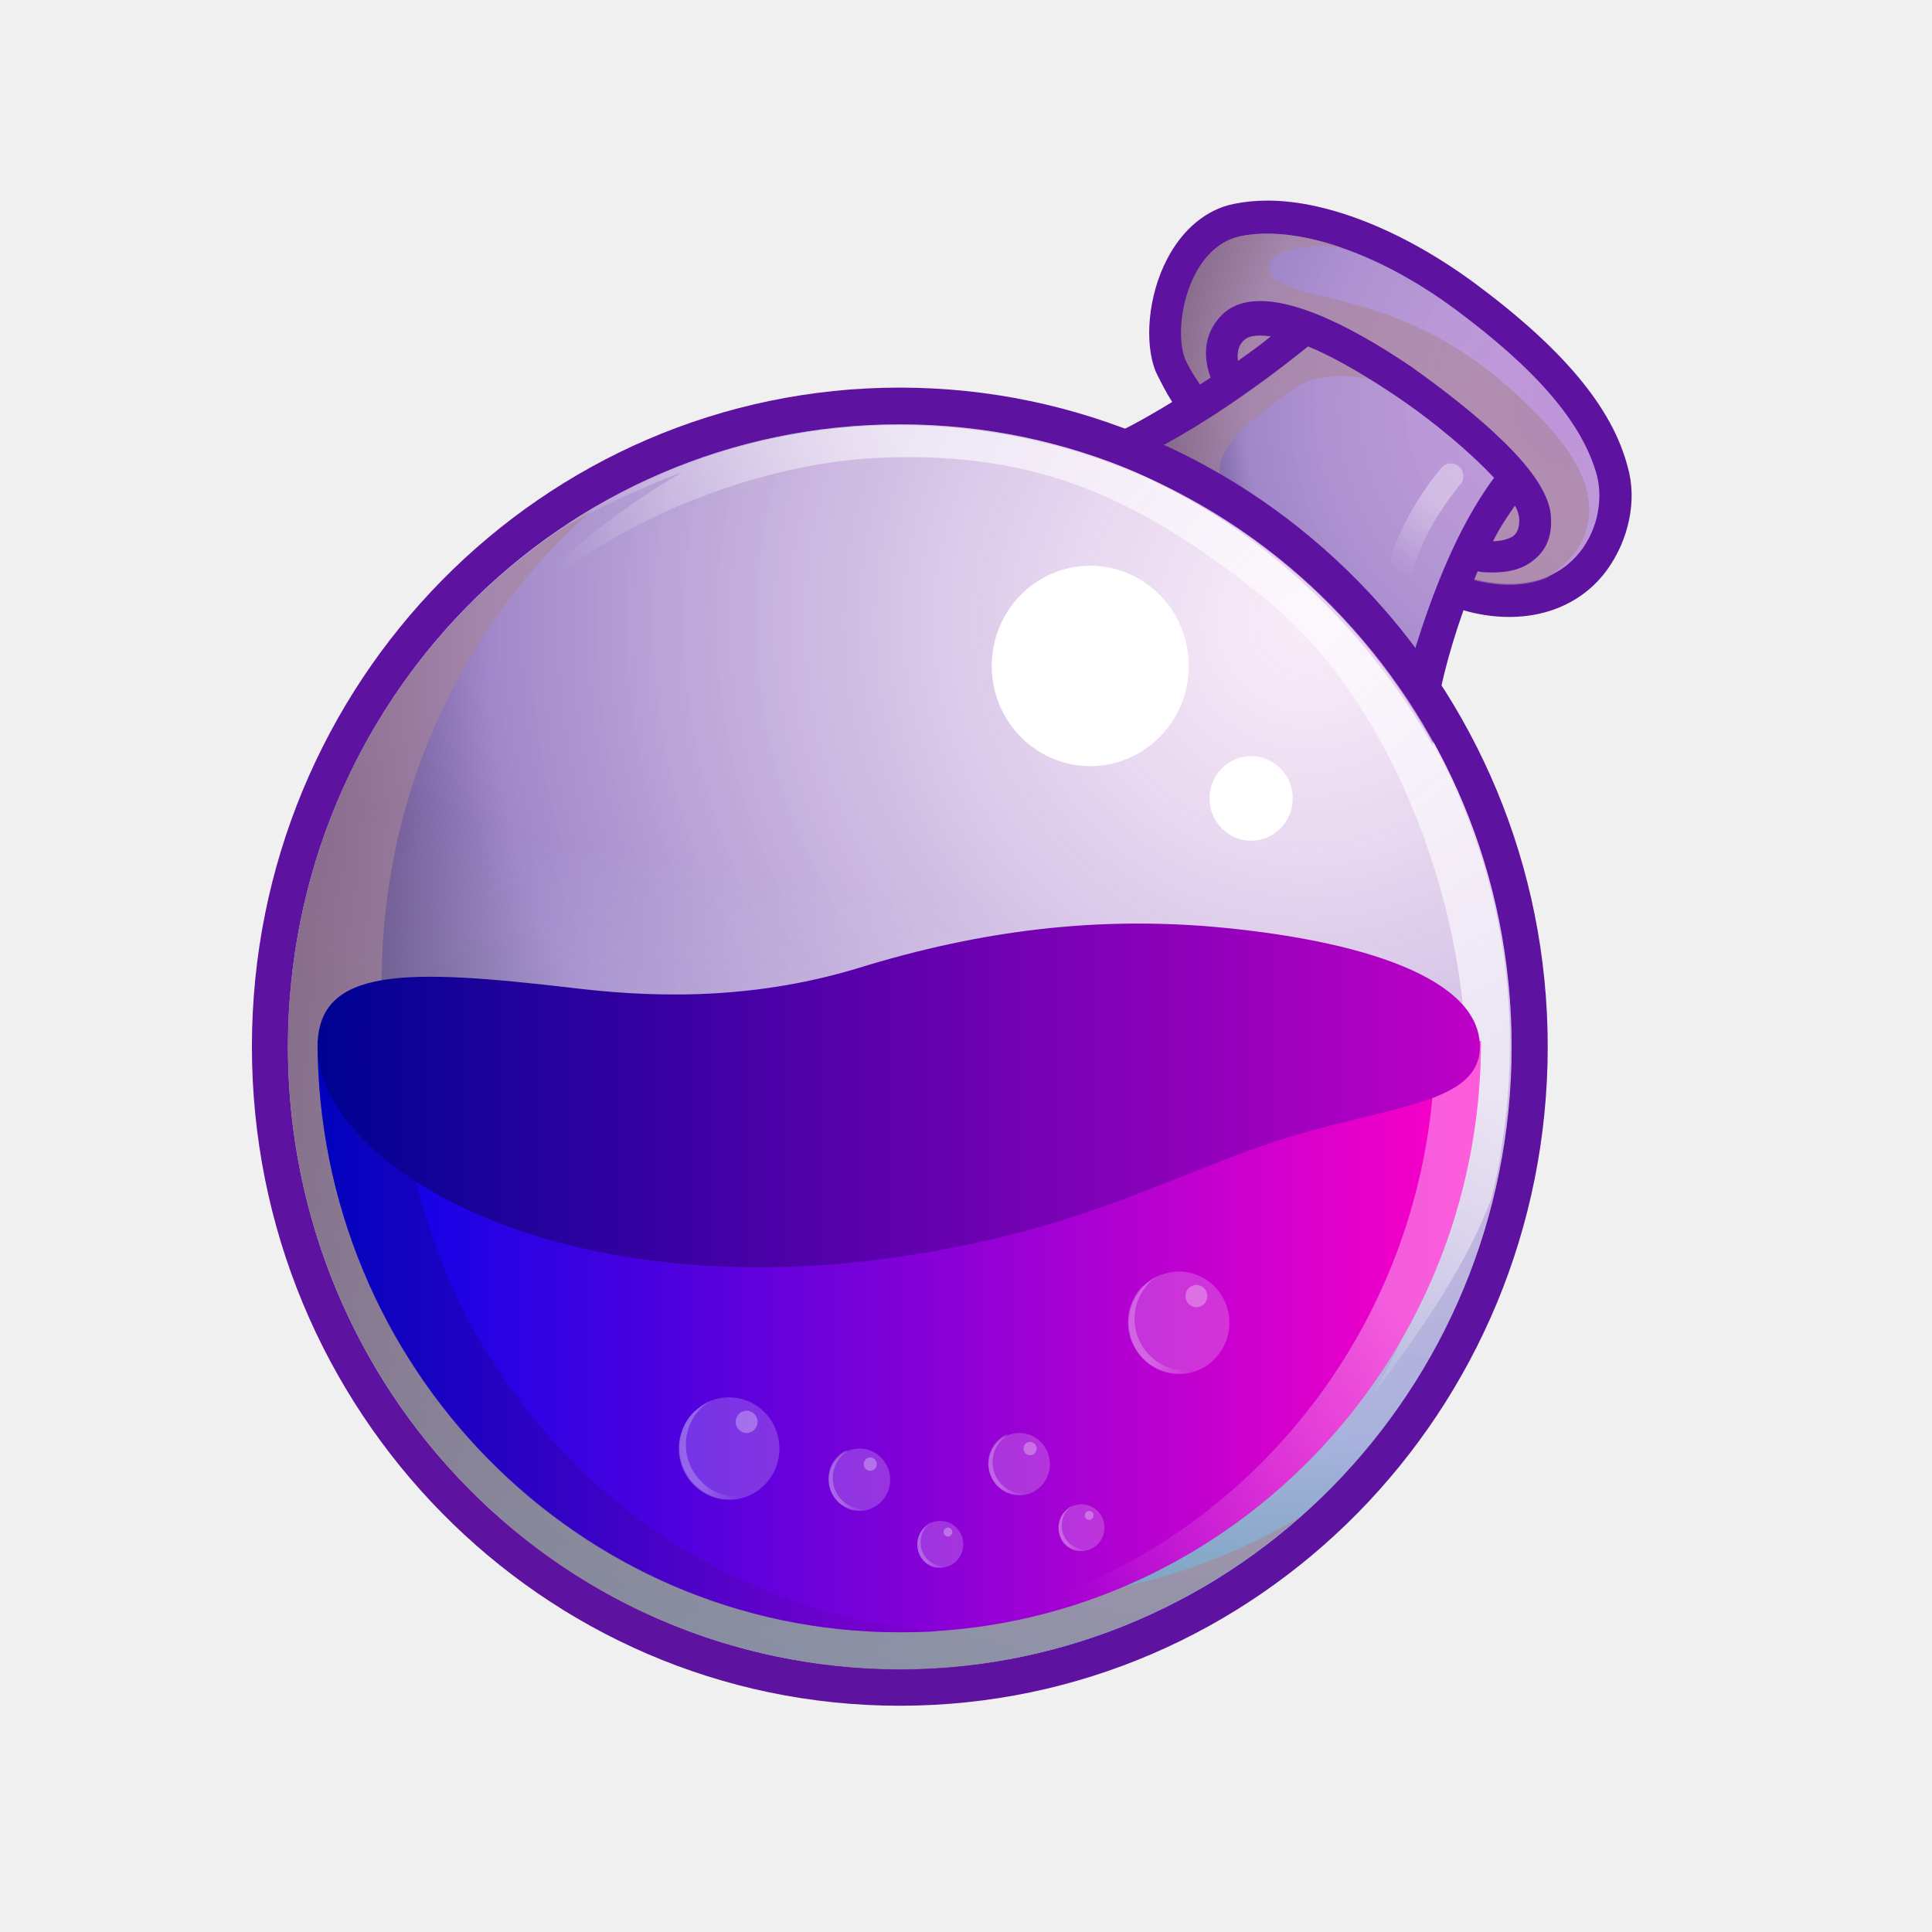
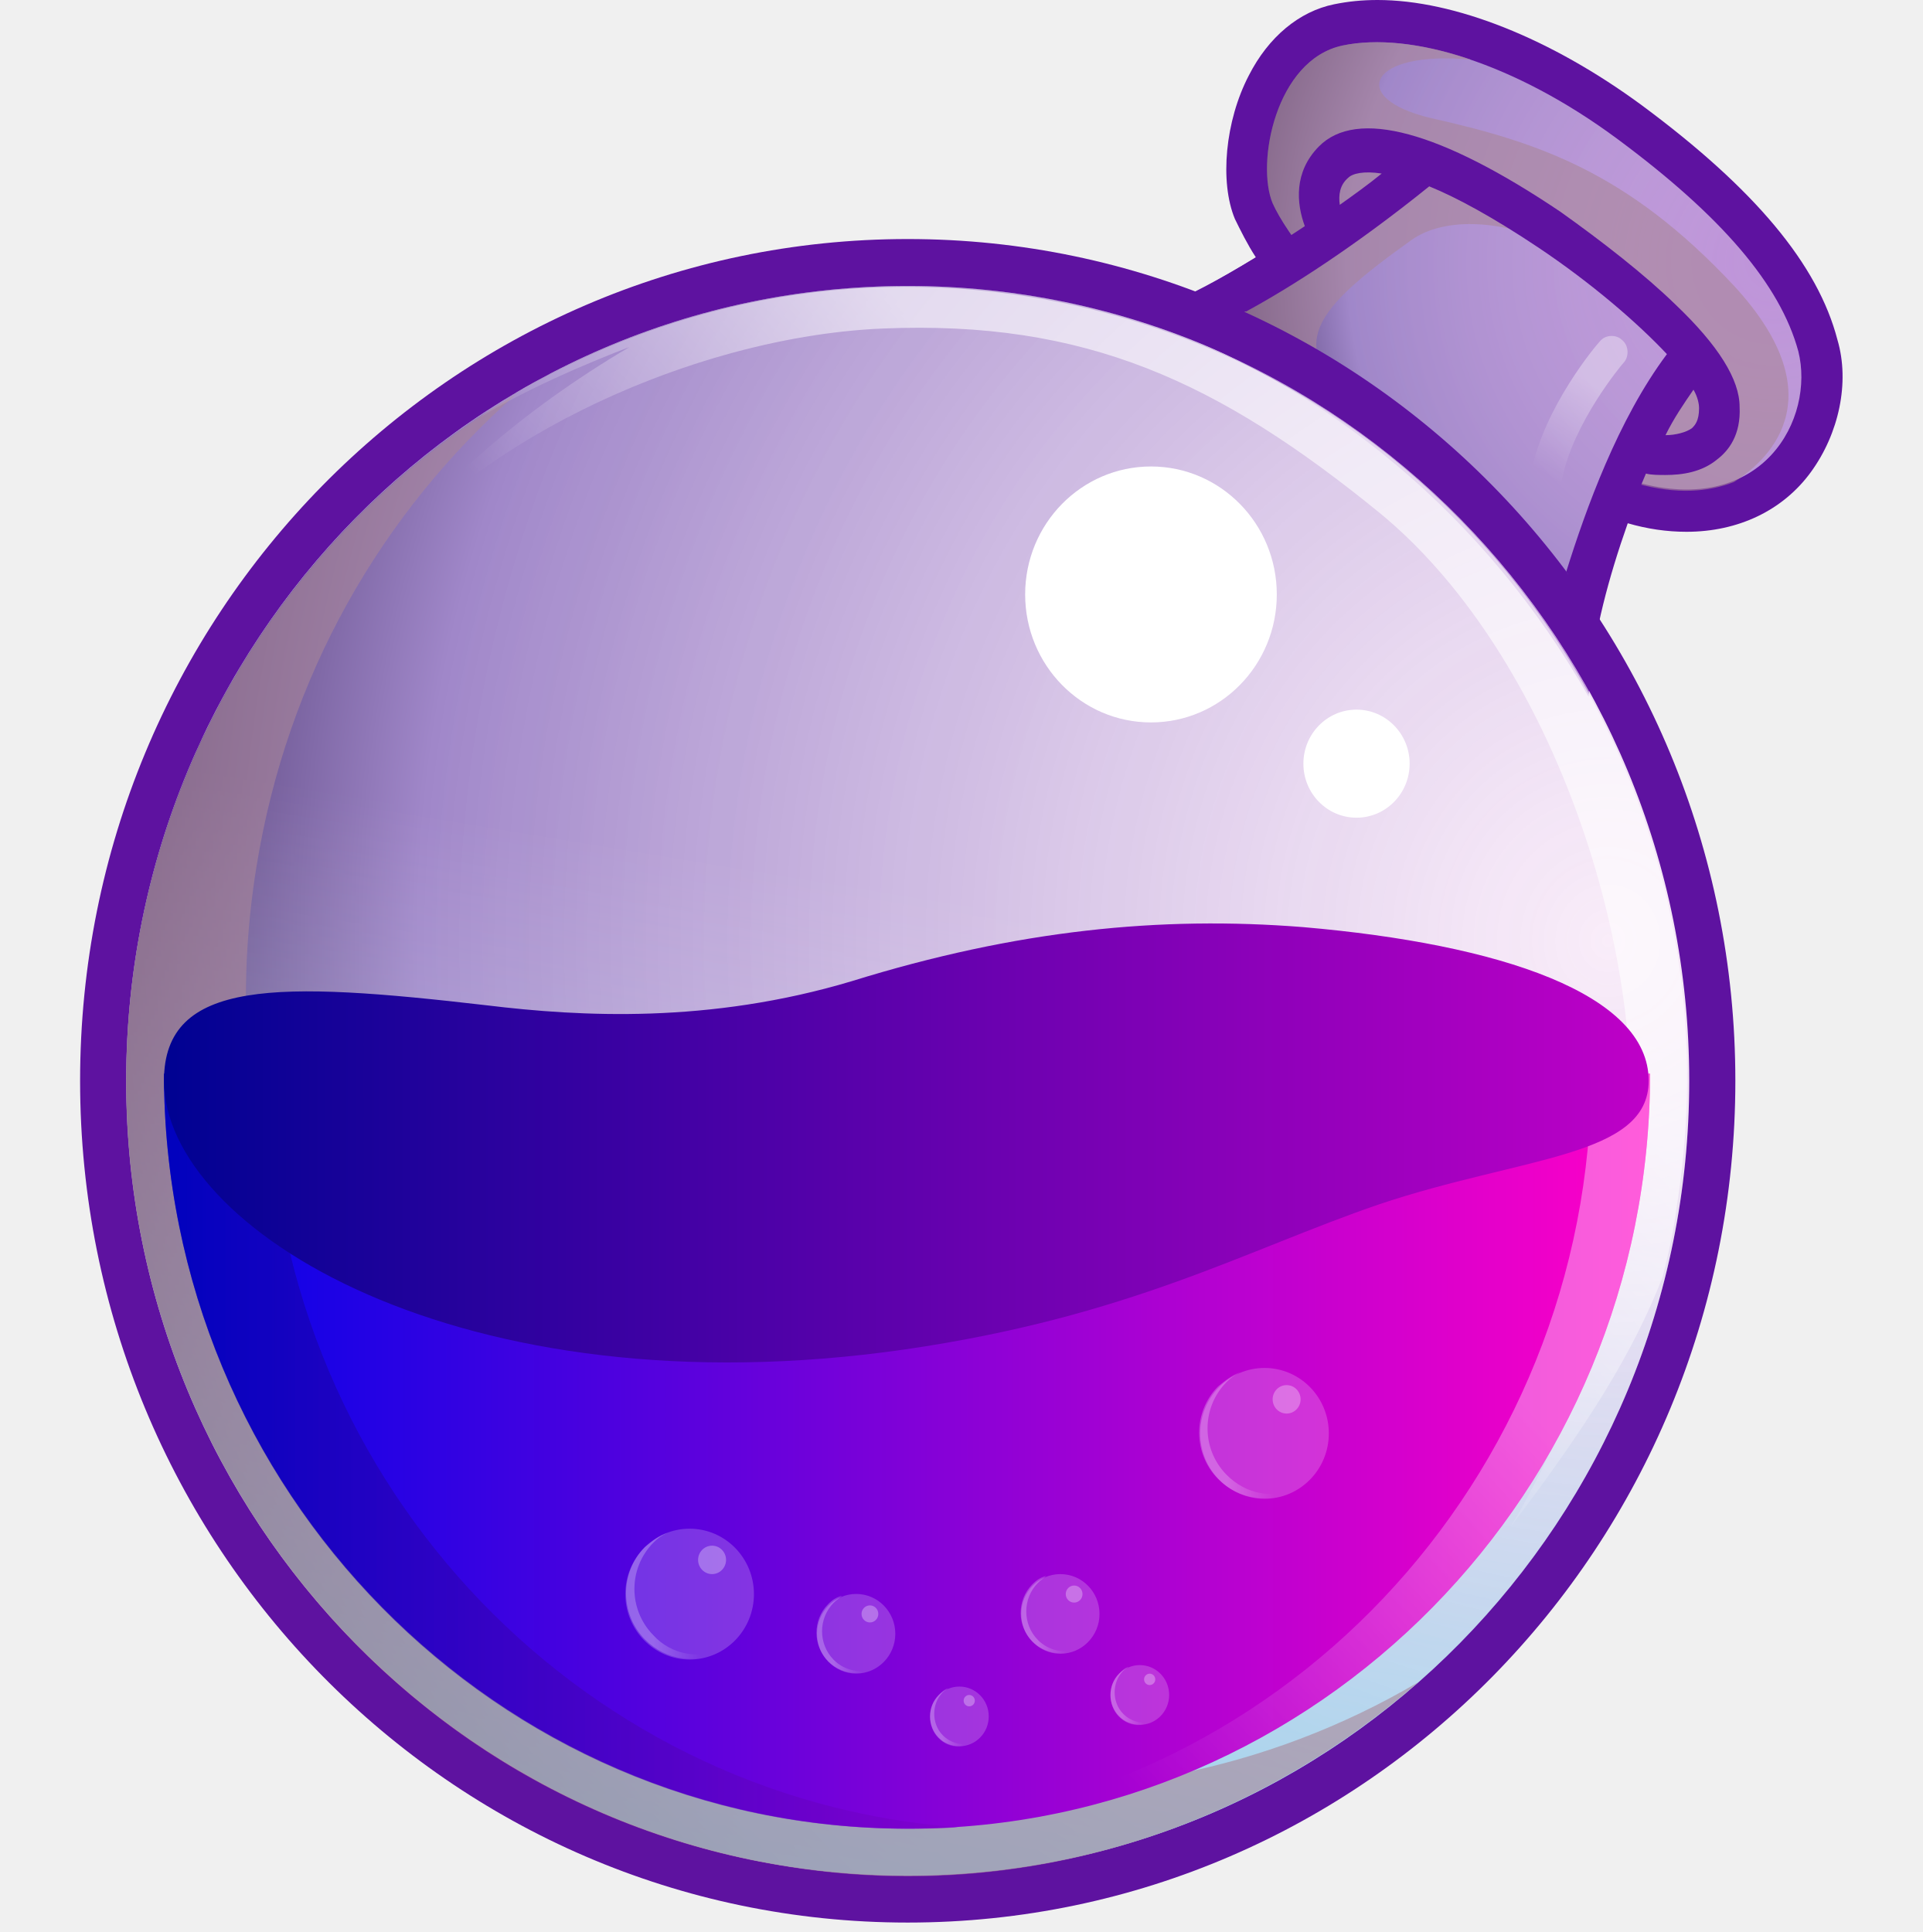
- <svg xmlns="http://www.w3.org/2000/svg" width="800" height="800" fill="none" viewBox="0 0 800 800">
-   <g clip-path="url(#clip0)">
-     <path fill="#5E12A0" d="M673.964 193.237C667.62 168.805 647.227 144.373 610.519 117.174C581.062 95.508 549.792 83.061 524.867 83.061C519.882 83.061 515.35 83.522 510.819 84.445C499.489 86.749 489.519 95.047 483.174 107.494C475.47 122.245 473.658 142.068 478.643 154.053C480.455 157.741 482.721 162.351 485.44 166.5C461.422 181.251 447.826 185.4 446.013 185.861C508.553 207.067 560.669 251.321 593.298 308.944L593.751 303.413C595.111 288.2 599.642 270.683 605.987 252.704C612.332 254.548 618.676 255.47 625.021 255.47C641.788 255.47 656.29 248.555 665.354 236.109C674.418 223.662 678.043 207.067 673.964 193.237Z" />
-     <path fill="url(#paint0_radial)" d="M608.706 239.342C649.945 250.867 666.713 218.598 661.275 196.932C655.383 175.265 636.35 153.138 602.814 128.245C569.279 103.352 535.29 93.21 513.537 97.82C491.784 102.43 485.44 136.081 490.878 148.989C493.144 154.06 498.129 161.436 504.927 169.733C496.316 175.726 488.159 180.336 481.361 184.485C523.054 203.385 559.309 232.888 586.5 269.767C589.672 257.321 594.204 246.257 598.282 236.576C601.455 237.037 605.08 237.959 608.706 239.342Z" />
-     <path fill="url(#paint1_radial)" d="M372.594 691.101C512.504 691.101 625.924 575.729 625.924 433.41C625.924 291.091 512.504 175.719 372.594 175.719C232.685 175.719 119.265 291.091 119.265 433.41C119.265 575.729 232.685 691.101 372.594 691.101Z" />
-     <path fill="#A98698" d="M640.427 175.721C605.985 138.842 576.982 129.161 542.087 121.325C514.896 114.871 522.146 99.197 555.229 102.424C539.367 96.892 524.412 95.509 513.536 97.814C491.783 102.424 485.439 136.076 490.877 148.984C493.143 154.055 498.128 161.43 504.925 169.728C492.69 178.026 482.266 184.019 473.656 188.629C477.735 190.472 482.72 192.777 488.611 196.004C504.019 204.302 520.787 218.132 520.787 218.132C495.409 196.004 500.847 185.863 535.742 160.969C546.618 153.133 566.558 154.055 585.139 163.735C603.719 173.416 625.472 197.848 625.472 197.848L604.626 238.415C605.985 238.876 607.345 239.337 608.704 239.798C621.847 243.486 632.27 242.564 640.427 239.337C649.944 233.344 674.869 213.061 640.427 175.721Z" opacity=".6" />
-     <path fill="#5E12A0" d="M541.631 143.45C550.695 147.138 562.478 153.592 576.979 163.273C594.2 174.797 609.155 187.705 618.672 197.847C602.811 219.052 592.388 248.094 586.043 268.377C589.215 272.987 592.841 277.597 596.013 282.207C599.185 270.682 604.624 253.626 611.875 236.569C613.687 237.03 615.953 237.03 618.219 237.03C623.657 237.03 630.002 236.108 634.987 231.96C638.612 229.194 642.691 224.123 642.238 214.903C642.238 206.144 635.44 195.081 621.391 181.712C611.421 172.031 597.826 161.429 584.23 151.748C545.257 125.472 518.066 118.096 505.83 130.543C497.672 138.84 498.579 148.982 501.298 156.358C486.796 166.039 474.56 172.953 466.403 177.563C471.841 179.407 476.826 181.712 482.264 184.017C496.766 176.18 517.613 162.812 541.631 143.45ZM627.283 209.371C628.642 211.676 629.095 213.981 629.095 215.364C629.095 219.513 627.736 220.896 626.83 221.818C625.017 223.201 621.391 224.123 618.219 224.123C620.938 218.591 624.11 213.981 627.283 209.371ZM515.347 140.684C516.706 139.301 520.332 138.379 526.223 139.301C521.691 142.989 517.159 146.216 512.628 149.443C512.174 146.216 512.627 142.989 515.347 140.684Z" />
-     <path fill="#5E12A0" d="M372.596 160.503C224.405 160.503 104.311 282.664 104.311 433.406C104.311 584.149 224.405 706.31 372.596 706.31C520.786 706.31 640.88 584.149 640.88 433.406C640.88 282.664 520.333 160.503 372.596 160.503ZM372.596 691.098C232.562 691.098 119.266 575.851 119.266 433.406C119.266 290.962 232.562 175.715 372.596 175.715C512.629 175.715 625.925 290.962 625.925 433.406C625.925 575.851 512.176 691.098 372.596 691.098Z" />
-     <path fill="url(#paint2_linear)" d="M372.594 691.101C512.504 691.101 625.924 575.729 625.924 433.41C625.924 291.091 512.504 175.719 372.594 175.719C232.685 175.719 119.265 291.091 119.265 433.41C119.265 575.729 232.685 691.101 372.594 691.101Z" opacity=".6" />
-     <path fill="#A98698" d="M370.783 659.75C232.562 637.161 138.754 504.858 161.413 364.258C171.383 302.025 202.199 249.011 245.705 210.75C182.259 248.089 135.128 313.088 122.439 392.378C100.233 532.978 194.042 665.281 331.809 687.87C408.851 700.777 483.173 676.345 538.008 628.403C489.517 656.984 430.603 669.43 370.783 659.75Z" opacity=".6" />
-     <path fill="url(#paint3_linear)" d="M412.93 179.411C349.031 168.808 286.945 183.56 236.189 216.29C235.282 217.212 234.376 218.133 234.376 218.133C253.863 206.148 282.413 195.545 282.413 195.545C208.998 238.878 186.339 288.203 186.339 288.203C214.889 231.963 298.728 192.318 364.439 189.552C430.151 186.786 473.203 206.609 525.772 249.481C578.342 292.813 610.064 381.322 606.892 451.392C604.173 521.462 567.918 578.163 567.918 578.163C592.844 545.433 607.799 521.462 617.315 497.03C619.128 489.654 620.941 482.278 621.847 474.441C644.506 334.302 551.151 201.999 412.93 179.411Z" opacity=".6" />
-     <path fill="url(#paint4_linear)" d="M613.235 431.104C613.235 566.173 505.377 675.887 372.595 675.887C239.812 675.887 131.501 566.173 131.501 431.104H613.235Z" />
-     <g opacity=".6">
-       <path fill="url(#paint5_linear)" d="M594.201 431.104C594.201 562.946 491.781 670.817 363.077 675.887C366.25 675.887 369.422 675.887 372.594 675.887C505.377 675.887 613.234 566.173 613.234 431.104H594.201Z" opacity=".6" />
-     </g>
-     <g opacity=".7">
-       <path fill="url(#paint6_linear)" d="M165.49 431.104H131.501C131.501 566.173 239.359 675.887 372.142 675.887C378.033 675.887 383.471 675.887 388.909 675.426C264.284 666.207 165.49 560.18 165.49 431.104Z" opacity=".7" />
-     </g>
-     <path fill="url(#paint7_linear)" d="M612.781 433.407C612.781 405.287 564.744 389.153 500.845 383.621C454.621 379.933 407.943 384.543 354.467 401.138C308.243 414.968 266.55 412.663 236.187 408.975C168.662 401.138 131.501 400.216 131.501 433.407C131.501 481.35 227.576 541.278 371.688 520.533C444.651 509.931 482.265 488.264 525.317 473.513C571.995 457.839 612.781 458.3 612.781 433.407Z" />
-     <path fill="#fff" d="M451.448 317.236C473.974 317.236 492.234 298.661 492.234 275.747C492.234 252.833 473.974 234.258 451.448 234.258C428.922 234.258 410.661 252.833 410.661 275.747C410.661 298.661 428.922 317.236 451.448 317.236Z" />
-     <path fill="#fff" d="M518.067 348.13C527.578 348.13 535.288 340.287 535.288 330.612C535.288 320.938 527.578 313.095 518.067 313.095C508.556 313.095 500.846 320.938 500.846 330.612C500.846 340.287 508.556 348.13 518.067 348.13Z" />
-     <g opacity=".6">
-       <path fill="url(#paint8_linear)" d="M579.703 242.563C579.25 242.563 578.796 242.563 578.796 242.563C576.077 242.102 574.265 239.336 574.718 236.109C578.796 214.904 596.017 194.62 596.924 193.698C598.736 191.393 602.362 191.393 604.175 193.237C606.441 195.081 606.44 198.769 604.628 200.613C604.175 201.074 588.313 219.975 584.688 238.414C584.235 241.18 581.969 242.563 579.703 242.563Z" opacity=".6" />
-     </g>
-     <path fill="#fff" d="M355.905 625.64C362.913 625.64 368.594 619.861 368.594 612.732C368.594 605.604 362.913 599.825 355.905 599.825C348.897 599.825 343.216 605.604 343.216 612.732C343.216 619.861 348.897 625.64 355.905 625.64Z" opacity=".2" />
-     <g opacity=".4">
-       <path fill="url(#paint9_linear)" d="M348.577 621.135C343.592 616.065 343.592 607.767 348.577 602.696C349.484 601.774 350.39 601.313 351.296 600.391C349.484 600.852 348.124 601.774 346.765 603.157C341.78 608.228 341.78 616.526 346.765 621.596C350.843 625.745 357.188 626.667 362.173 623.901C357.641 625.745 352.203 624.823 348.577 621.135Z" opacity=".6" />
-     </g>
-     <path fill="#fff" d="M360.361 609.042C361.863 609.042 363.08 607.804 363.08 606.276C363.08 604.749 361.863 603.51 360.361 603.51C358.859 603.51 357.642 604.749 357.642 606.276C357.642 607.804 358.859 609.042 360.361 609.042Z" opacity=".3" />
-     <path fill="#fff" d="M422.07 619.19C429.078 619.19 434.759 613.411 434.759 606.282C434.759 599.153 429.078 593.375 422.07 593.375C415.062 593.375 409.381 599.153 409.381 606.282C409.381 613.411 415.062 619.19 422.07 619.19Z" opacity=".2" />
-     <g opacity=".4">
-       <path fill="url(#paint10_linear)" d="M414.742 614.685C409.757 609.614 409.757 601.317 414.742 596.246C415.648 595.324 416.555 594.863 417.461 593.941C415.648 594.402 414.289 595.324 412.929 596.707C407.944 601.778 407.944 610.075 412.929 615.146C417.008 619.295 423.352 620.217 428.337 617.451C423.806 619.295 418.367 618.373 414.742 614.685Z" opacity=".6" />
-     </g>
-     <path fill="#fff" d="M426.526 602.592C428.027 602.592 429.245 601.354 429.245 599.826C429.245 598.298 428.027 597.06 426.526 597.06C425.024 597.06 423.806 598.298 423.806 599.826C423.806 601.354 425.024 602.592 426.526 602.592Z" opacity=".3" />
-     <path fill="#fff" d="M389.361 649.153C394.617 649.153 398.878 644.819 398.878 639.472C398.878 634.126 394.617 629.792 389.361 629.792C384.105 629.792 379.845 634.126 379.845 639.472C379.845 644.819 384.105 649.153 389.361 649.153Z" opacity=".2" />
-     <g opacity=".4">
-       <path fill="url(#paint11_linear)" d="M383.923 645.57C380.298 641.882 380.298 635.429 383.923 631.741C384.376 631.28 385.283 630.819 385.736 630.358C384.376 630.819 383.47 631.741 382.564 632.663C378.938 636.351 378.938 642.805 382.564 646.492C385.736 649.719 390.268 650.18 394.346 647.875C390.721 649.258 386.642 648.336 383.923 645.57Z" opacity=".6" />
-     </g>
-     <path fill="#fff" d="M392.532 636.243C393.534 636.243 394.345 635.418 394.345 634.4C394.345 633.381 393.534 632.556 392.532 632.556C391.531 632.556 390.72 633.381 390.72 634.4C390.72 635.418 391.531 636.243 392.532 636.243Z" opacity=".3" />
-     <path fill="#fff" d="M447.825 642.238C453.081 642.238 457.342 637.904 457.342 632.558C457.342 627.211 453.081 622.877 447.825 622.877C442.569 622.877 438.308 627.211 438.308 632.558C438.308 637.904 442.569 642.238 447.825 642.238Z" opacity=".2" />
-     <g opacity=".4">
-       <path fill="url(#paint12_linear)" d="M442.387 638.656C438.761 634.968 438.761 628.514 442.387 624.826C442.84 624.365 443.746 623.904 444.199 623.443C442.84 623.904 441.934 624.826 441.027 625.748C437.402 629.436 437.402 635.89 441.027 639.578C444.199 642.805 448.731 643.266 452.81 640.961C449.184 642.344 445.106 641.422 442.387 638.656Z" opacity=".6" />
-     </g>
-     <path fill="#fff" d="M450.996 629.338C451.997 629.338 452.809 628.512 452.809 627.494C452.809 626.475 451.997 625.65 450.996 625.65C449.995 625.65 449.183 626.475 449.183 627.494C449.183 628.512 449.995 629.338 450.996 629.338Z" opacity=".3" />
-     <path fill="#fff" d="M301.896 621.034C313.41 621.034 322.743 611.54 322.743 599.829C322.743 588.118 313.41 578.624 301.896 578.624C290.383 578.624 281.05 588.118 281.05 599.829C281.05 611.54 290.383 621.034 301.896 621.034Z" opacity=".2" />
-     <g opacity=".4">
-       <path fill="url(#paint13_linear)" d="M290.128 613.192C281.971 604.895 281.971 591.526 290.128 583.228C291.488 581.845 292.847 580.923 294.66 580.001C291.941 580.923 289.675 582.767 287.409 584.611C279.252 592.909 279.252 606.278 287.409 614.575C294.207 621.49 304.63 622.873 312.787 617.802C305.083 621.029 296.019 619.646 290.128 613.192Z" opacity=".6" />
-     </g>
-     <path fill="#fff" d="M309.15 593.372C311.653 593.372 313.682 591.308 313.682 588.762C313.682 586.216 311.653 584.152 309.15 584.152C306.647 584.152 304.618 586.216 304.618 588.762C304.618 591.308 306.647 593.372 309.15 593.372Z" opacity=".3" />
-     <path fill="#fff" d="M488.23 568.936C499.743 568.936 509.076 559.442 509.076 547.731C509.076 536.019 499.743 526.525 488.23 526.525C476.717 526.525 467.383 536.019 467.383 547.731C467.383 559.442 476.717 568.936 488.23 568.936Z" opacity=".2" />
-     <g opacity=".4">
-       <path fill="url(#paint14_linear)" d="M475.92 561.103C467.763 552.805 467.763 539.436 475.92 531.139C477.28 529.756 478.639 528.834 480.452 527.912C477.733 528.834 475.467 530.678 473.201 532.521C465.044 540.819 465.044 554.188 473.201 562.486C479.999 569.4 490.422 570.783 498.579 565.713C490.875 568.939 482.265 567.556 475.92 561.103Z" opacity=".6" />
-     </g>
-     <path fill="#fff" d="M495.407 541.282C497.91 541.282 499.939 539.218 499.939 536.672C499.939 534.126 497.91 532.062 495.407 532.062C492.904 532.062 490.875 534.126 490.875 536.672C490.875 539.218 492.904 541.282 495.407 541.282Z" opacity=".3" />
+ <svg xmlns="http://www.w3.org/2000/svg" width="200" height="201" viewBox="0 0 200 201" fill="none">
+   <path d="M191.136 35.355C189.1 27.515 182.556 19.675 170.777 10.947C161.323 3.994 151.289 0 143.291 0C141.691 0 140.237 0.148 138.783 0.444C135.147 1.183 131.947 3.846 129.912 7.84C127.44 12.574 126.858 18.935 128.458 22.781C129.039 23.965 129.766 25.444 130.639 26.775C122.931 31.509 118.568 32.84 117.986 32.988C138.056 39.793 154.78 53.994 165.25 72.486L165.396 70.71C165.832 65.829 167.286 60.207 169.323 54.438C171.358 55.03 173.394 55.326 175.43 55.326C180.811 55.326 185.464 53.107 188.373 49.113C191.282 45.119 192.444 39.793 191.136 35.355Z" fill="#5E12A0" />
+   <path d="M170.197 50.152C183.43 53.85 188.811 43.495 187.065 36.542C185.175 29.59 179.067 22.489 168.305 14.501C157.544 6.513 146.638 3.258 139.657 4.737C132.677 6.217 130.641 17.015 132.385 21.157C133.113 22.785 134.712 25.152 136.894 27.814C134.131 29.738 131.513 31.217 129.332 32.548C142.711 38.613 154.345 48.081 163.07 59.915C164.088 55.921 165.543 52.371 166.852 49.264C167.869 49.412 169.033 49.708 170.197 50.152Z" fill="url(#paint0_radial_914_48)" />
+   <path d="M94.424 195.129C139.32 195.129 175.717 158.106 175.717 112.437C175.717 66.767 139.32 29.744 94.424 29.744C49.527 29.744 13.131 66.767 13.131 112.437C13.131 158.106 49.527 195.129 94.424 195.129Z" fill="url(#paint1_radial_914_48)" />
+   <path opacity="0.6" d="M180.377 29.733C169.324 17.899 160.017 14.792 148.819 12.277C140.094 10.206 142.42 5.177 153.037 6.212C147.947 4.437 143.148 3.993 139.657 4.733C132.677 6.212 130.641 17.011 132.386 21.153C133.113 22.78 134.713 25.147 136.895 27.81C132.968 30.473 129.623 32.396 126.859 33.875C128.169 34.467 129.768 35.206 131.658 36.242C136.603 38.905 141.984 43.343 141.984 43.343C133.84 36.242 135.585 32.987 146.783 24.999C150.274 22.485 156.672 22.78 162.635 25.887C168.597 28.993 175.577 36.834 175.577 36.834L168.888 49.852C169.324 49.999 169.76 50.147 170.197 50.295C174.414 51.479 177.758 51.183 180.377 50.147C183.431 48.224 191.429 41.715 180.377 29.733Z" fill="#A98698" />
+   <path d="M148.673 19.388C151.582 20.571 155.363 22.642 160.017 25.749C165.543 29.447 170.342 33.589 173.396 36.843C168.306 43.648 164.961 52.968 162.926 59.477C163.944 60.956 165.107 62.435 166.125 63.914C167.143 60.216 168.887 54.743 171.214 49.27C171.796 49.417 172.524 49.417 173.25 49.417C174.995 49.417 177.031 49.122 178.631 47.79C179.794 46.903 181.104 45.275 180.958 42.317C180.958 39.506 178.777 35.956 174.268 31.666C171.069 28.559 166.707 25.157 162.344 22.05C149.837 13.618 141.111 11.252 137.185 15.246C134.567 17.908 134.858 21.163 135.73 23.53C131.077 26.636 127.15 28.855 124.533 30.334C126.278 30.926 127.878 31.666 129.623 32.406C134.276 29.891 140.966 25.601 148.673 19.388ZM176.159 40.542C176.595 41.281 176.741 42.021 176.741 42.465C176.741 43.796 176.305 44.24 176.013 44.536C175.432 44.98 174.268 45.275 173.25 45.275C174.123 43.5 175.141 42.021 176.159 40.542ZM140.239 18.5C140.675 18.056 141.839 17.76 143.729 18.056C142.275 19.24 140.821 20.275 139.367 21.311C139.221 20.275 139.367 19.24 140.239 18.5Z" fill="#5E12A0" />
+   <path d="M94.424 24.869C46.87 24.869 8.332 64.07 8.332 112.444C8.332 160.816 46.87 200.018 94.424 200.018C141.978 200.018 180.516 160.816 180.516 112.444C180.516 64.07 141.833 24.869 94.424 24.869ZM94.424 195.136C49.487 195.136 13.131 158.154 13.131 112.444C13.131 66.733 49.487 29.751 94.424 29.751C139.36 29.751 175.718 66.733 175.718 112.444C175.718 158.154 139.216 195.136 94.424 195.136Z" fill="#5E12A0" />
+   <path opacity="0.6" d="M94.424 195.129C139.32 195.129 175.717 158.106 175.717 112.437C175.717 66.767 139.32 29.744 94.424 29.744C49.527 29.744 13.131 66.767 13.131 112.437C13.131 158.106 49.527 195.129 94.424 195.129Z" fill="url(#paint2_linear_914_48)" />
+   <path opacity="0.6" d="M93.851 185.08C49.496 177.831 19.393 135.375 26.664 90.257C29.863 70.286 39.752 53.274 53.713 40.996C33.354 52.978 18.229 73.837 14.158 99.281C7.032 144.399 37.135 186.855 81.344 194.103C106.066 198.245 129.916 190.405 147.513 175.021C131.952 184.192 113.047 188.186 93.851 185.08Z" fill="#A98698" />
+   <path opacity="0.6" d="M107.365 30.926C86.86 27.523 66.937 32.257 50.649 42.76C50.358 43.056 50.067 43.352 50.067 43.352C56.321 39.506 65.483 36.103 65.483 36.103C41.924 50.009 34.652 65.837 34.652 65.837C43.814 47.79 70.718 35.068 91.805 34.18C112.891 33.293 126.706 39.654 143.576 53.411C160.445 67.316 170.625 95.719 169.607 118.204C168.735 140.69 157.101 158.885 157.101 158.885C165.099 148.381 169.898 140.69 172.952 132.849C173.534 130.482 174.116 128.116 174.406 125.6C181.678 80.63 151.72 38.174 107.365 30.926Z" fill="url(#paint3_linear_914_48)" />
+   <path d="M171.644 111.699C171.644 155.042 137.032 190.25 94.423 190.25C51.813 190.25 17.057 155.042 17.057 111.699H171.644Z" fill="url(#paint4_linear_914_48)" />
+   <g opacity="0.6">
+     <path opacity="0.6" d="M165.534 111.701C165.534 154.009 132.668 188.624 91.367 190.252C92.385 190.252 93.403 190.252 94.421 190.252C137.031 190.252 171.643 155.044 171.643 111.701H165.534Z" fill="url(#paint5_linear_914_48)" />
  </g>
+   <g opacity="0.7">
+     <path opacity="0.7" d="M27.964 111.701H17.057C17.057 155.044 51.668 190.252 94.278 190.252C96.168 190.252 97.913 190.252 99.659 190.103C59.666 187.145 27.964 153.121 27.964 111.701Z" fill="url(#paint6_linear_914_48)" />
+   </g>
+   <path d="M171.499 112.433C171.499 103.409 156.084 98.231 135.578 96.457C120.745 95.273 105.767 96.752 88.606 102.078C73.773 106.516 60.394 105.776 50.65 104.592C28.982 102.078 17.057 101.782 17.057 112.433C17.057 127.818 47.887 147.048 94.132 140.391C117.546 136.989 129.616 130.037 143.432 125.303C158.411 120.273 171.499 120.421 171.499 112.433Z" fill="url(#paint7_linear_914_48)" />
+   <path d="M119.727 75.159C126.956 75.159 132.815 69.198 132.815 61.845C132.815 54.492 126.956 48.531 119.727 48.531C112.499 48.531 106.639 54.492 106.639 61.845C106.639 69.198 112.499 75.159 119.727 75.159Z" fill="white" />
+   <path d="M141.108 85.071C144.16 85.071 146.634 82.554 146.634 79.45C146.634 76.345 144.16 73.828 141.108 73.828C138.056 73.828 135.582 76.345 135.582 79.45C135.582 82.554 138.056 85.071 141.108 85.071Z" fill="white" />
+   <g opacity="0.6">
+     <path opacity="0.6" d="M160.884 51.206C160.738 51.206 160.593 51.206 160.593 51.206C159.72 51.059 159.139 50.171 159.284 49.135C160.593 42.331 166.119 35.822 166.41 35.526C166.991 34.786 168.155 34.786 168.737 35.378C169.464 35.97 169.464 37.153 168.882 37.745C168.737 37.893 163.647 43.958 162.484 49.875C162.338 50.763 161.611 51.206 160.884 51.206Z" fill="url(#paint8_linear_914_48)" />
+   </g>
+   <path opacity="0.2" d="M89.06 174.114C91.309 174.114 93.132 172.26 93.132 169.972C93.132 167.684 91.309 165.83 89.06 165.83C86.811 165.83 84.988 167.684 84.988 169.972C84.988 172.26 86.811 174.114 89.06 174.114Z" fill="white" />
+   <g opacity="0.4">
+     <path opacity="0.6" d="M86.713 172.673C85.113 171.045 85.113 168.383 86.713 166.756C87.004 166.459 87.295 166.312 87.586 166.016C87.004 166.164 86.568 166.459 86.131 166.903C84.532 168.531 84.532 171.194 86.131 172.82C87.44 174.152 89.476 174.448 91.076 173.56C89.621 174.152 87.876 173.857 86.713 172.673Z" fill="url(#paint9_linear_914_48)" />
+   </g>
+   <path opacity="0.3" d="M90.492 168.795C90.974 168.795 91.364 168.398 91.364 167.907C91.364 167.417 90.974 167.02 90.492 167.02C90.01 167.02 89.619 167.417 89.619 167.907C89.619 168.398 90.01 168.795 90.492 168.795Z" fill="white" />
+   <path opacity="0.2" d="M110.302 172.05C112.551 172.05 114.374 170.195 114.374 167.908C114.374 165.62 112.551 163.766 110.302 163.766C108.053 163.766 106.23 165.62 106.23 167.908C106.23 170.195 108.053 172.05 110.302 172.05Z" fill="white" />
+   <g opacity="0.4">
+     <path opacity="0.6" d="M107.955 170.608C106.355 168.981 106.355 166.318 107.955 164.69C108.245 164.395 108.537 164.246 108.827 163.951C108.245 164.099 107.809 164.395 107.373 164.839C105.774 166.465 105.774 169.128 107.373 170.756C108.683 172.087 110.718 172.383 112.318 171.495C110.864 172.087 109.119 171.791 107.955 170.608Z" fill="url(#paint10_linear_914_48)" />
+   </g>
+   <path opacity="0.3" d="M111.734 166.729C112.216 166.729 112.606 166.332 112.606 165.842C112.606 165.352 112.216 164.955 111.734 164.955C111.252 164.955 110.861 165.352 110.861 165.842C110.861 166.332 111.252 166.729 111.734 166.729Z" fill="white" />
+   <path opacity="0.2" d="M99.798 181.677C101.485 181.677 102.852 180.287 102.852 178.572C102.852 176.855 101.485 175.465 99.798 175.465C98.111 175.465 96.744 176.855 96.744 178.572C96.744 180.287 98.111 181.677 99.798 181.677Z" fill="white" />
+   <g opacity="0.4">
+     <path opacity="0.6" d="M98.053 180.515C96.89 179.331 96.89 177.26 98.053 176.077C98.198 175.929 98.489 175.781 98.635 175.633C98.198 175.781 97.907 176.077 97.617 176.373C96.453 177.556 96.453 179.627 97.617 180.811C98.635 181.846 100.089 181.994 101.398 181.255C100.234 181.699 98.925 181.402 98.053 180.515Z" fill="url(#paint11_linear_914_48)" />
+   </g>
+   <path opacity="0.3" d="M100.822 177.524C101.143 177.524 101.403 177.259 101.403 176.932C101.403 176.606 101.143 176.34 100.822 176.34C100.501 176.34 100.24 176.606 100.24 176.932C100.24 177.259 100.501 177.524 100.822 177.524Z" fill="white" />
+   <path opacity="0.2" d="M118.565 179.445C120.252 179.445 121.619 178.054 121.619 176.339C121.619 174.623 120.252 173.232 118.565 173.232C116.879 173.232 115.512 174.623 115.512 176.339C115.512 178.054 116.879 179.445 118.565 179.445Z" fill="white" />
+   <g opacity="0.4">
+     <path opacity="0.6" d="M116.821 178.282C115.658 177.098 115.658 175.028 116.821 173.844C116.966 173.697 117.257 173.549 117.403 173.4C116.966 173.549 116.675 173.844 116.385 174.14C115.221 175.323 115.221 177.395 116.385 178.578C117.403 179.614 118.857 179.761 120.166 179.022C119.003 179.466 117.693 179.17 116.821 178.282Z" fill="url(#paint12_linear_914_48)" />
+   </g>
+   <path opacity="0.3" d="M119.592 175.309C119.914 175.309 120.174 175.044 120.174 174.716C120.174 174.39 119.914 174.125 119.592 174.125C119.271 174.125 119.01 174.39 119.01 174.716C119.01 175.044 119.271 175.309 119.592 175.309Z" fill="white" />
+   <path opacity="0.2" d="M71.737 172.651C75.431 172.651 78.426 169.604 78.426 165.846C78.426 162.088 75.431 159.041 71.737 159.041C68.042 159.041 65.047 162.088 65.047 165.846C65.047 169.604 68.042 172.651 71.737 172.651Z" fill="white" />
+   <g opacity="0.4">
+     <path opacity="0.6" d="M67.957 170.118C65.339 167.455 65.339 163.165 67.957 160.503C68.393 160.059 68.829 159.763 69.411 159.467C68.539 159.763 67.811 160.354 67.084 160.947C64.467 163.609 64.467 167.899 67.084 170.562C69.266 172.781 72.611 173.225 75.228 171.597C72.756 172.632 69.847 172.189 67.957 170.118Z" fill="url(#paint13_linear_914_48)" />
+   </g>
+   <path opacity="0.3" d="M74.072 163.765C74.875 163.765 75.526 163.103 75.526 162.286C75.526 161.469 74.875 160.807 74.072 160.807C73.268 160.807 72.617 161.469 72.617 162.286C72.617 163.103 73.268 163.765 74.072 163.765Z" fill="white" />
+   <path opacity="0.2" d="M131.539 155.928C135.234 155.928 138.229 152.881 138.229 149.123C138.229 145.365 135.234 142.318 131.539 142.318C127.845 142.318 124.85 145.365 124.85 149.123C124.85 152.881 127.845 155.928 131.539 155.928Z" fill="white" />
+   <g opacity="0.4">
+     <path opacity="0.6" d="M127.574 153.415C124.956 150.752 124.956 146.463 127.574 143.8C128.01 143.356 128.447 143.06 129.029 142.764C128.155 143.06 127.429 143.651 126.702 144.244C124.084 146.907 124.084 151.196 126.702 153.859C128.883 156.078 132.228 156.522 134.846 154.894C132.373 155.93 129.609 155.487 127.574 153.415Z" fill="url(#paint14_linear_914_48)" />
+   </g>
+   <path opacity="0.3" d="M133.837 147.063C134.641 147.063 135.291 146.4 135.291 145.583C135.291 144.765 134.641 144.104 133.837 144.104C133.034 144.104 132.383 144.765 132.383 145.583C132.383 146.4 133.034 147.063 133.837 147.063Z" fill="white" />
  <defs>
-     <radialGradient id="paint0_radial" cx="0" cy="0" r="1" gradientTransform="translate(653.009 167.889) scale(202.547 206.035)" gradientUnits="userSpaceOnUse">
-       <stop stop-color="#FFEAFF" stop-opacity=".6" />
-       <stop offset=".681" stop-color="#A087C9" />
+     <radialGradient id="paint0_radial_914_48" cx="0" cy="0" r="1" gradientUnits="userSpaceOnUse" gradientTransform="translate(184.413 27.2225) scale(64.9971 66.1163)">
+       <stop stop-color="#FFEAFF" stop-opacity="0.6" />
+       <stop offset="0.681" stop-color="#A087C9" />
      <stop offset="1" stop-color="#10002F" />
    </radialGradient>
-     <radialGradient id="paint1_radial" cx="0" cy="0" r="1" gradientTransform="translate(540.32 255.753) scale(495.56 504.093)" gradientUnits="userSpaceOnUse">
-       <stop stop-color="#FFEAFF" stop-opacity=".6" />
-       <stop offset=".681" stop-color="#A087C9" />
+     <radialGradient id="paint1_radial_914_48" cx="0" cy="0" r="1" gradientUnits="userSpaceOnUse" gradientTransform="translate(167.394 97.7512) scale(182.033 196.934)">
+       <stop stop-color="#FFEAFF" stop-opacity="0.6" />
+       <stop offset="0.681" stop-color="#A087C9" />
      <stop offset="1" stop-color="#10002F" />
    </radialGradient>
-     <linearGradient id="paint2_linear" x1="331.959" x2="415.726" y1="687.445" y2="179.399" gradientUnits="userSpaceOnUse">
+     <linearGradient id="paint2_linear_914_48" x1="81.384" y1="193.957" x2="108.265" y2="30.925" gradientUnits="userSpaceOnUse">
      <stop stop-color="#81FFFF" />
-       <stop offset=".62" stop-color="#fff" stop-opacity="0" />
+       <stop offset="0.62" stop-color="white" stop-opacity="0" />
    </linearGradient>
-     <linearGradient id="paint3_linear" x1="551.129" x2="338.385" y1="258.408" y2="450.302" gradientUnits="userSpaceOnUse">
-       <stop offset=".289" stop-color="#fff" />
-       <stop offset=".78" stop-color="#fff" stop-opacity="0" />
+     <linearGradient id="paint3_linear_914_48" x1="151.713" y1="56.276" x2="83.444" y2="117.855" gradientUnits="userSpaceOnUse">
+       <stop offset="0.289" stop-color="white" />
+       <stop offset="0.78" stop-color="white" stop-opacity="0" />
    </linearGradient>
-     <linearGradient id="paint4_linear" x1="131.705" x2="613.118" y1="553.353" y2="553.353" gradientUnits="userSpaceOnUse">
+     <linearGradient id="paint4_linear_914_48" x1="17.122" y1="150.928" x2="171.607" y2="150.928" gradientUnits="userSpaceOnUse">
      <stop stop-color="#0002E9" />
-       <stop offset=".995" stop-color="#FF00C7" />
+       <stop offset="0.995" stop-color="#FF00C7" />
    </linearGradient>
-     <linearGradient id="paint5_linear" x1="635.906" x2="369.659" y1="452.584" y2="699.942" gradientUnits="userSpaceOnUse">
-       <stop offset=".289" stop-color="#fff" />
-       <stop offset=".78" stop-color="#fff" stop-opacity="0" />
+     <linearGradient id="paint5_linear_914_48" x1="178.918" y1="118.594" x2="93.479" y2="197.971" gradientUnits="userSpaceOnUse">
+       <stop offset="0.289" stop-color="white" />
+       <stop offset="0.78" stop-color="white" stop-opacity="0" />
    </linearGradient>
-     <linearGradient id="paint6_linear" x1="131.705" x2="389.259" y1="553.352" y2="553.352" gradientUnits="userSpaceOnUse">
+     <linearGradient id="paint6_linear_914_48" x1="17.122" y1="150.93" x2="99.77" y2="150.93" gradientUnits="userSpaceOnUse">
      <stop stop-color="#000292" />
-       <stop offset=".995" stop-color="#7D00C7" />
+       <stop offset="0.995" stop-color="#7D00C7" />
    </linearGradient>
-     <linearGradient id="paint7_linear" x1="132.029" x2="612.795" y1="453.743" y2="453.743" gradientUnits="userSpaceOnUse">
+     <linearGradient id="paint7_linear_914_48" x1="17.226" y1="118.959" x2="171.503" y2="118.959" gradientUnits="userSpaceOnUse">
      <stop stop-color="#000292" />
-       <stop offset=".995" stop-color="#BE00C7" />
+       <stop offset="0.995" stop-color="#BE00C7" />
    </linearGradient>
-     <linearGradient id="paint8_linear" x1="604.91" x2="569.494" y1="191.453" y2="248.03" gradientUnits="userSpaceOnUse">
-       <stop offset=".289" stop-color="#fff" />
-       <stop offset=".78" stop-color="#fff" stop-opacity="0" />
+     <linearGradient id="paint8_linear_914_48" x1="168.973" y1="34.806" x2="157.608" y2="52.961" gradientUnits="userSpaceOnUse">
+       <stop offset="0.289" stop-color="white" />
+       <stop offset="0.78" stop-color="white" stop-opacity="0" />
    </linearGradient>
-     <linearGradient id="paint9_linear" x1="343.013" x2="362.187" y1="613.233" y2="613.233" gradientUnits="userSpaceOnUse">
-       <stop offset=".289" stop-color="#fff" />
-       <stop offset=".78" stop-color="#fff" stop-opacity="0" />
+     <linearGradient id="paint9_linear_914_48" x1="84.927" y1="170.137" x2="91.08" y2="170.137" gradientUnits="userSpaceOnUse">
+       <stop offset="0.289" stop-color="white" />
+       <stop offset="0.78" stop-color="white" stop-opacity="0" />
    </linearGradient>
-     <linearGradient id="paint10_linear" x1="409.132" x2="428.305" y1="606.695" y2="606.695" gradientUnits="userSpaceOnUse">
-       <stop offset=".289" stop-color="#fff" />
-       <stop offset=".78" stop-color="#fff" stop-opacity="0" />
+     <linearGradient id="paint10_linear_914_48" x1="106.155" y1="168.044" x2="112.307" y2="168.044" gradientUnits="userSpaceOnUse">
+       <stop offset="0.289" stop-color="white" />
+       <stop offset="0.78" stop-color="white" stop-opacity="0" />
    </linearGradient>
-     <linearGradient id="paint11_linear" x1="379.785" x2="394.18" y1="639.688" y2="639.688" gradientUnits="userSpaceOnUse">
-       <stop offset=".289" stop-color="#fff" />
-       <stop offset=".78" stop-color="#fff" stop-opacity="0" />
+     <linearGradient id="paint11_linear_914_48" x1="96.662" y1="178.621" x2="101.282" y2="178.621" gradientUnits="userSpaceOnUse">
+       <stop offset="0.289" stop-color="white" />
+       <stop offset="0.78" stop-color="white" stop-opacity="0" />
    </linearGradient>
-     <linearGradient id="paint12_linear" x1="438.053" x2="452.447" y1="632.755" y2="632.755" gradientUnits="userSpaceOnUse">
-       <stop offset=".289" stop-color="#fff" />
-       <stop offset=".78" stop-color="#fff" stop-opacity="0" />
+     <linearGradient id="paint12_linear_914_48" x1="115.43" y1="176.389" x2="120.049" y2="176.389" gradientUnits="userSpaceOnUse">
+       <stop offset="0.289" stop-color="white" />
+       <stop offset="0.78" stop-color="white" stop-opacity="0" />
    </linearGradient>
-     <linearGradient id="paint13_linear" x1="281.083" x2="312.395" y1="600.365" y2="600.365" gradientUnits="userSpaceOnUse">
-       <stop offset=".289" stop-color="#fff" />
-       <stop offset=".78" stop-color="#fff" stop-opacity="0" />
+     <linearGradient id="paint13_linear_914_48" x1="65.054" y1="166.002" x2="75.102" y2="166.002" gradientUnits="userSpaceOnUse">
+       <stop offset="0.289" stop-color="white" />
+       <stop offset="0.78" stop-color="white" stop-opacity="0" />
    </linearGradient>
-     <linearGradient id="paint14_linear" x1="467.049" x2="498.361" y1="548.259" y2="548.259" gradientUnits="userSpaceOnUse">
-       <stop offset=".289" stop-color="#fff" />
-       <stop offset=".78" stop-color="#fff" stop-opacity="0" />
+     <linearGradient id="paint14_linear_914_48" x1="124.728" y1="149.293" x2="134.775" y2="149.293" gradientUnits="userSpaceOnUse">
+       <stop offset="0.289" stop-color="white" />
+       <stop offset="0.78" stop-color="white" stop-opacity="0" />
    </linearGradient>
-     <clipPath id="clip0">
-       <rect width="800" height="800" fill="#fff" />
-     </clipPath>
  </defs>
</svg>
